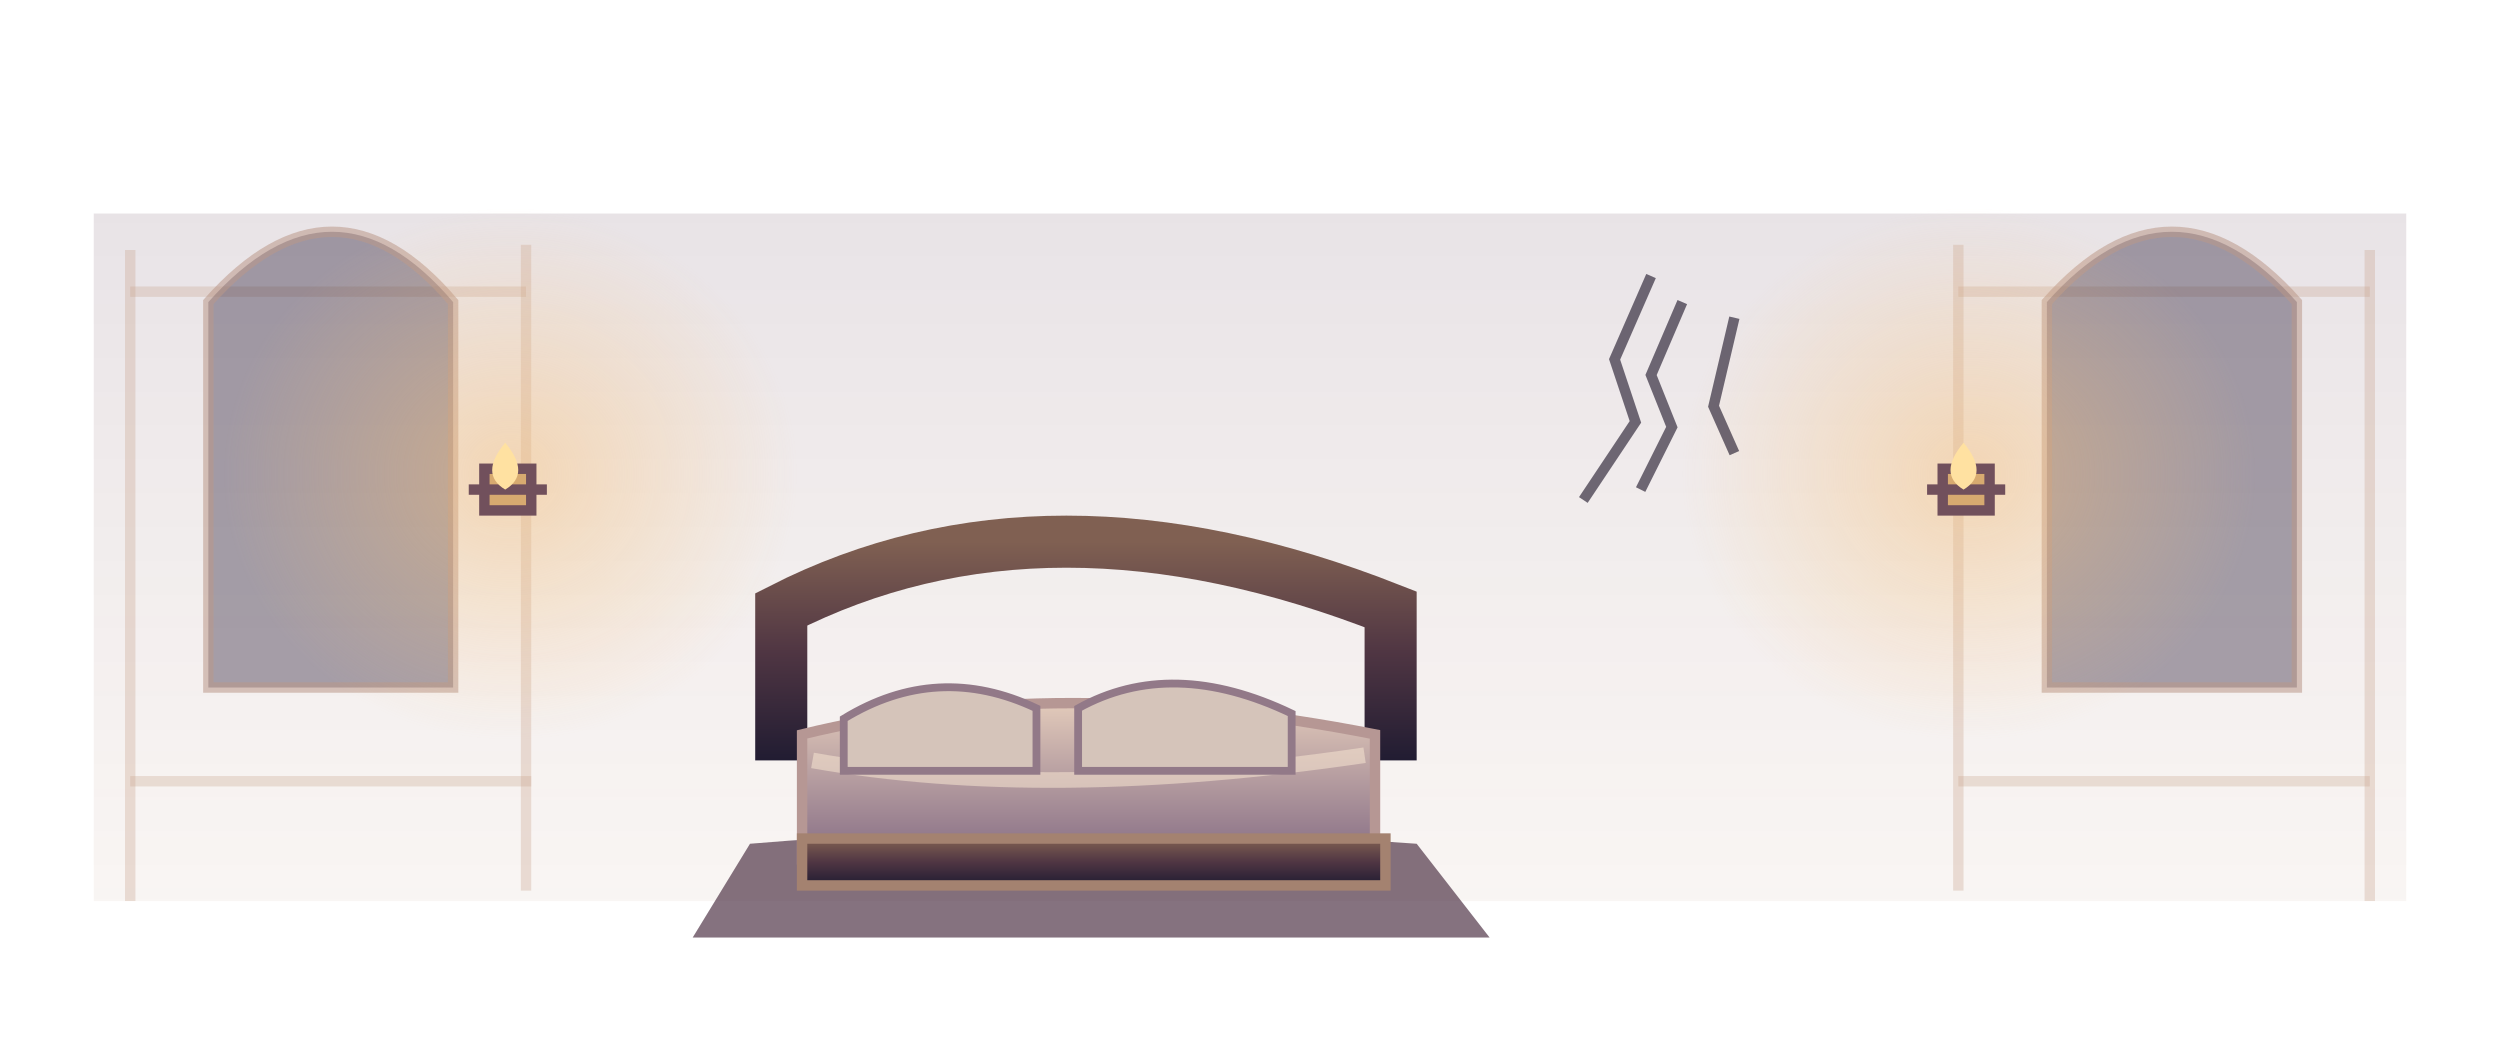
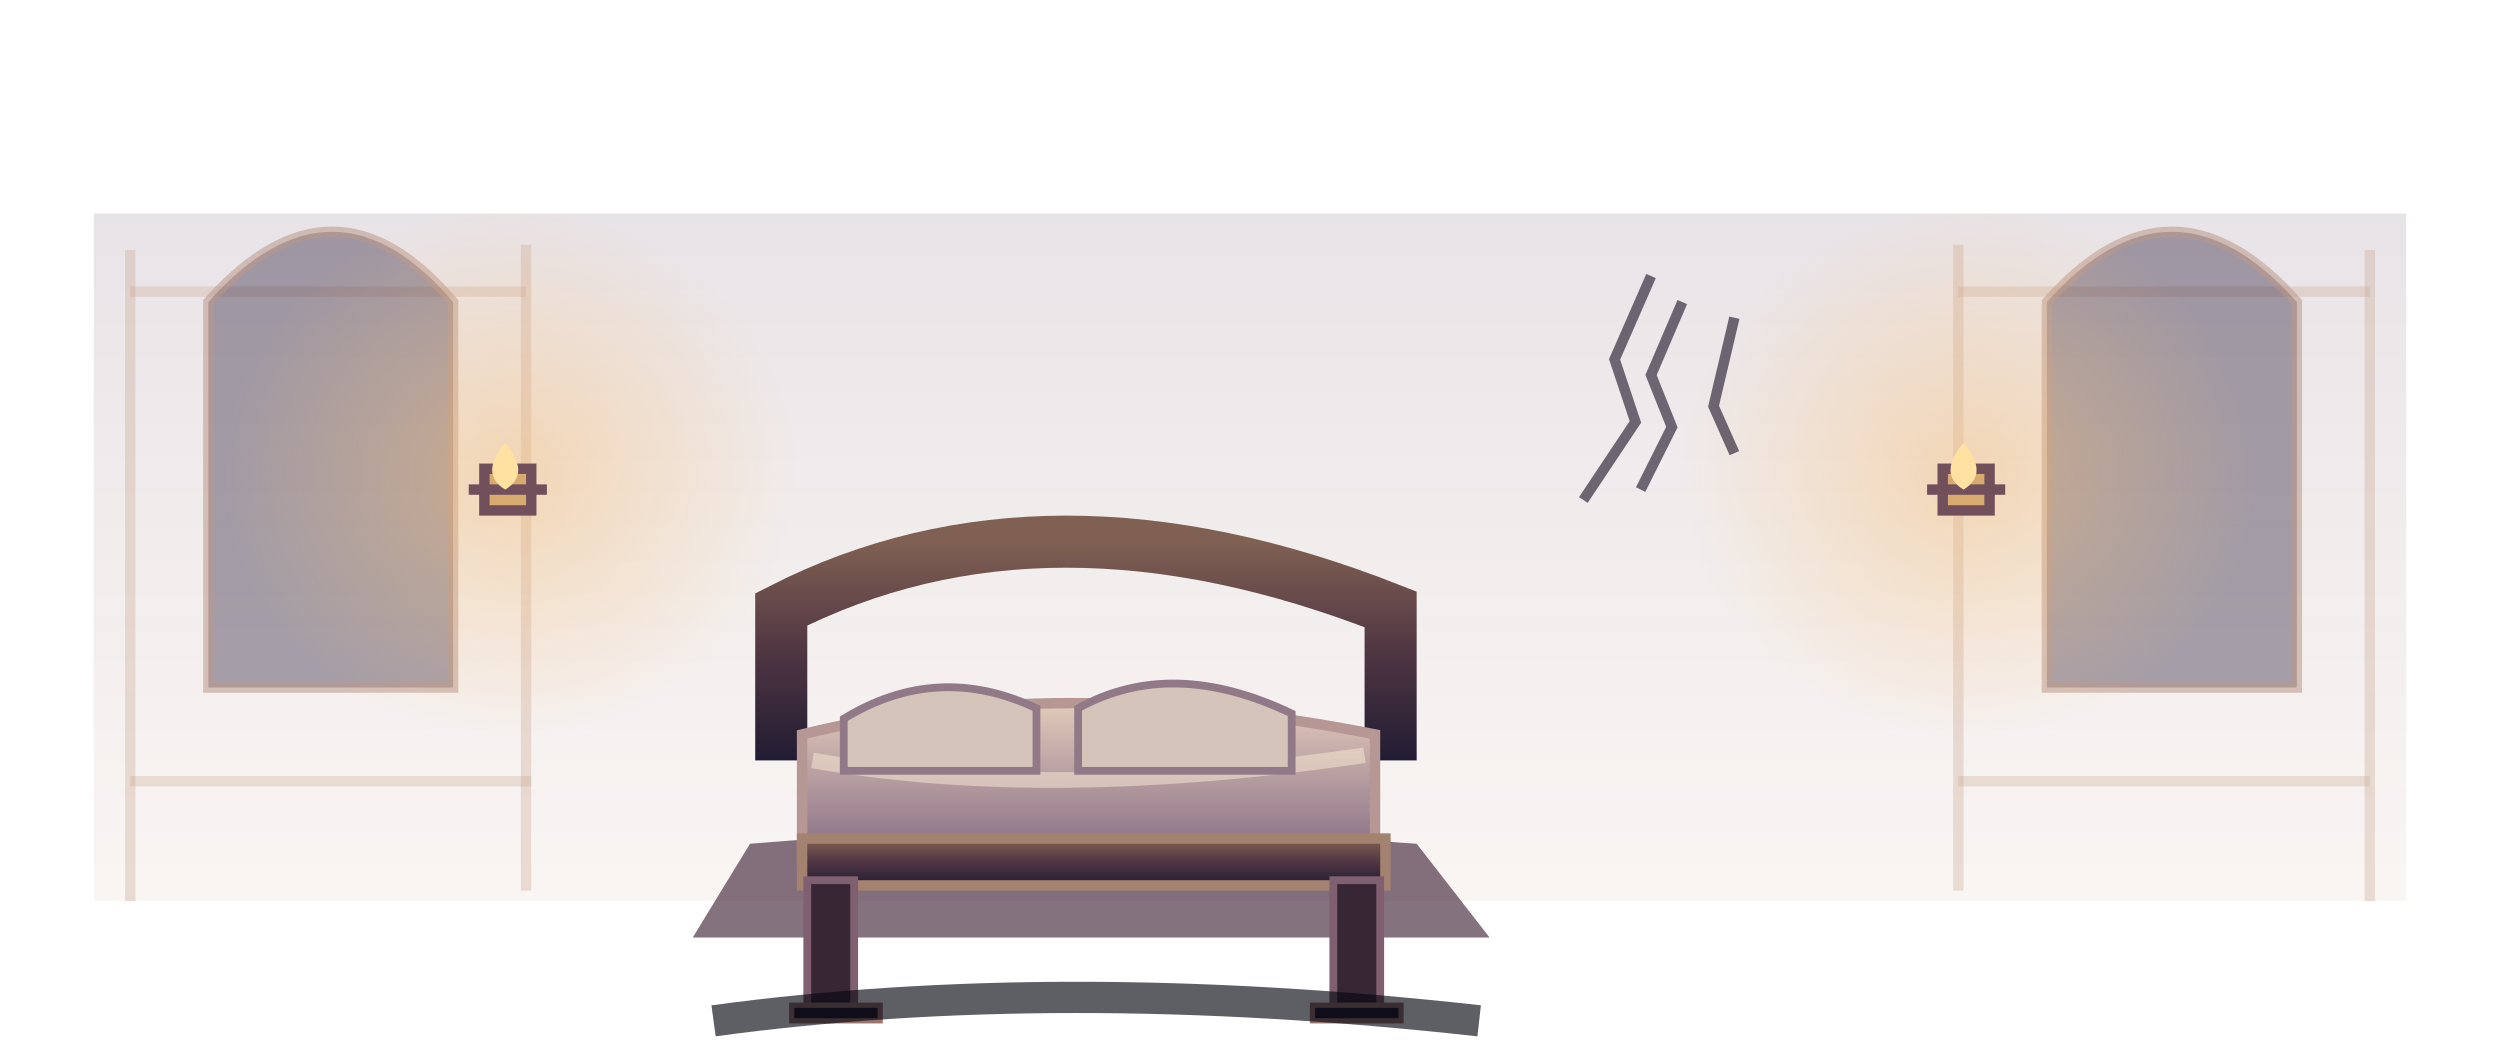
<svg xmlns="http://www.w3.org/2000/svg" viewBox="0 0 480 200">
  <defs>
    <linearGradient id="wall" x2="0" y2="1">
      <stop stop-color="#6e5067" stop-opacity=".16" />
      <stop offset="1" stop-color="#b3846d" stop-opacity=".08" />
    </linearGradient>
    <linearGradient id="wood" x2="0" y2="1">
      <stop stop-color="#806052" />
      <stop offset=".5" stop-color="#503643" />
      <stop offset="1" stop-color="#211c32" />
    </linearGradient>
    <linearGradient id="bed" x2="0" y2="1">
      <stop stop-color="#e2caba" />
      <stop offset="1" stop-color="#856c84" />
    </linearGradient>
    <radialGradient id="warm">
      <stop stop-color="#f6bf78" stop-opacity=".48" />
      <stop offset="1" stop-color="#f6bf78" stop-opacity="0" />
    </radialGradient>
  </defs>
  <path d="M18 41H462V173H18Z" fill="url(#wall)" />
  <path d="M25 48V173M455 48V173M101 47V171M376 47V171" stroke="#c5a08a" stroke-opacity=".32" stroke-width="2" />
  <path d="M25 56H101M376 56H455M25 150H102M376 150H455" stroke="#c5a08a" stroke-opacity=".3" stroke-width="2" />
  <path d="M40 58Q64 31 87 58V132H40Z" fill="#382b43" fill-opacity=".42" stroke="#ba9889" stroke-opacity=".55" stroke-width="2" />
  <path d="M393 58Q417 31 441 58V132H393Z" fill="#382b43" fill-opacity=".42" stroke="#ba9889" stroke-opacity=".55" stroke-width="2" />
  <ellipse cx="98" cy="91" rx="55" ry="51" fill="url(#warm)" />
  <ellipse cx="378" cy="91" rx="55" ry="51" fill="url(#warm)" />
  <path d="M90 94h15m-12-4h9v8h-9zM370 94h15m-12-4h9v8h-9z" fill="#d7aa70" stroke="#71505c" stroke-width="2" />
  <path d="M97 85q-5 6 0 9q5-3 0-9M377 85q-5 6 0 9q5-3 0-9" fill="#ffe1a1" />
  <path d="M144 162Q203 157 272 162L286 180H133Z" fill="#513648" opacity=".7" />
  <path d="M150 146V117Q201 91 267 117V146" fill="none" stroke="url(#wood)" stroke-width="10" />
  <path d="M154 141Q203 129 264 141V165H154Z" fill="url(#bed)" stroke="#b69794" stroke-width="2" />
  <path d="M156 146Q201 154 262 145" fill="none" stroke="#f1dfcd" stroke-opacity=".6" stroke-width="3" />
  <path d="M154 161H266V170H154Z" fill="url(#wood)" stroke="#a48270" stroke-width="2" />
+   <path d="M155 169h9v25h-9zM256 169h9v25h-9z" fill="#372634" stroke="#806070" stroke-width="1.5" />
+   <path d="M152 193h17v3h-17zM252 193h17v3h-17z" fill="#1b1726" stroke="#9a756e" stroke-width="1" />
+   <path d="M137 196q66-9 147 0" fill="none" stroke="#080913" stroke-opacity=".65" stroke-width="6" />
  <path d="M162 138q18-11 37-2v12h-37ZM207 136q18-10 41 1v11h-41Z" fill="#d5c4ba" stroke="#927988" stroke-width="1.5" />
  <path d="M317 53l-7 16 4 12-10 15m19-38-6 14 4 10-6 12m18-33-4 17 4 9" fill="none" stroke="#160e22" stroke-opacity=".6" stroke-width="2" />
</svg>
